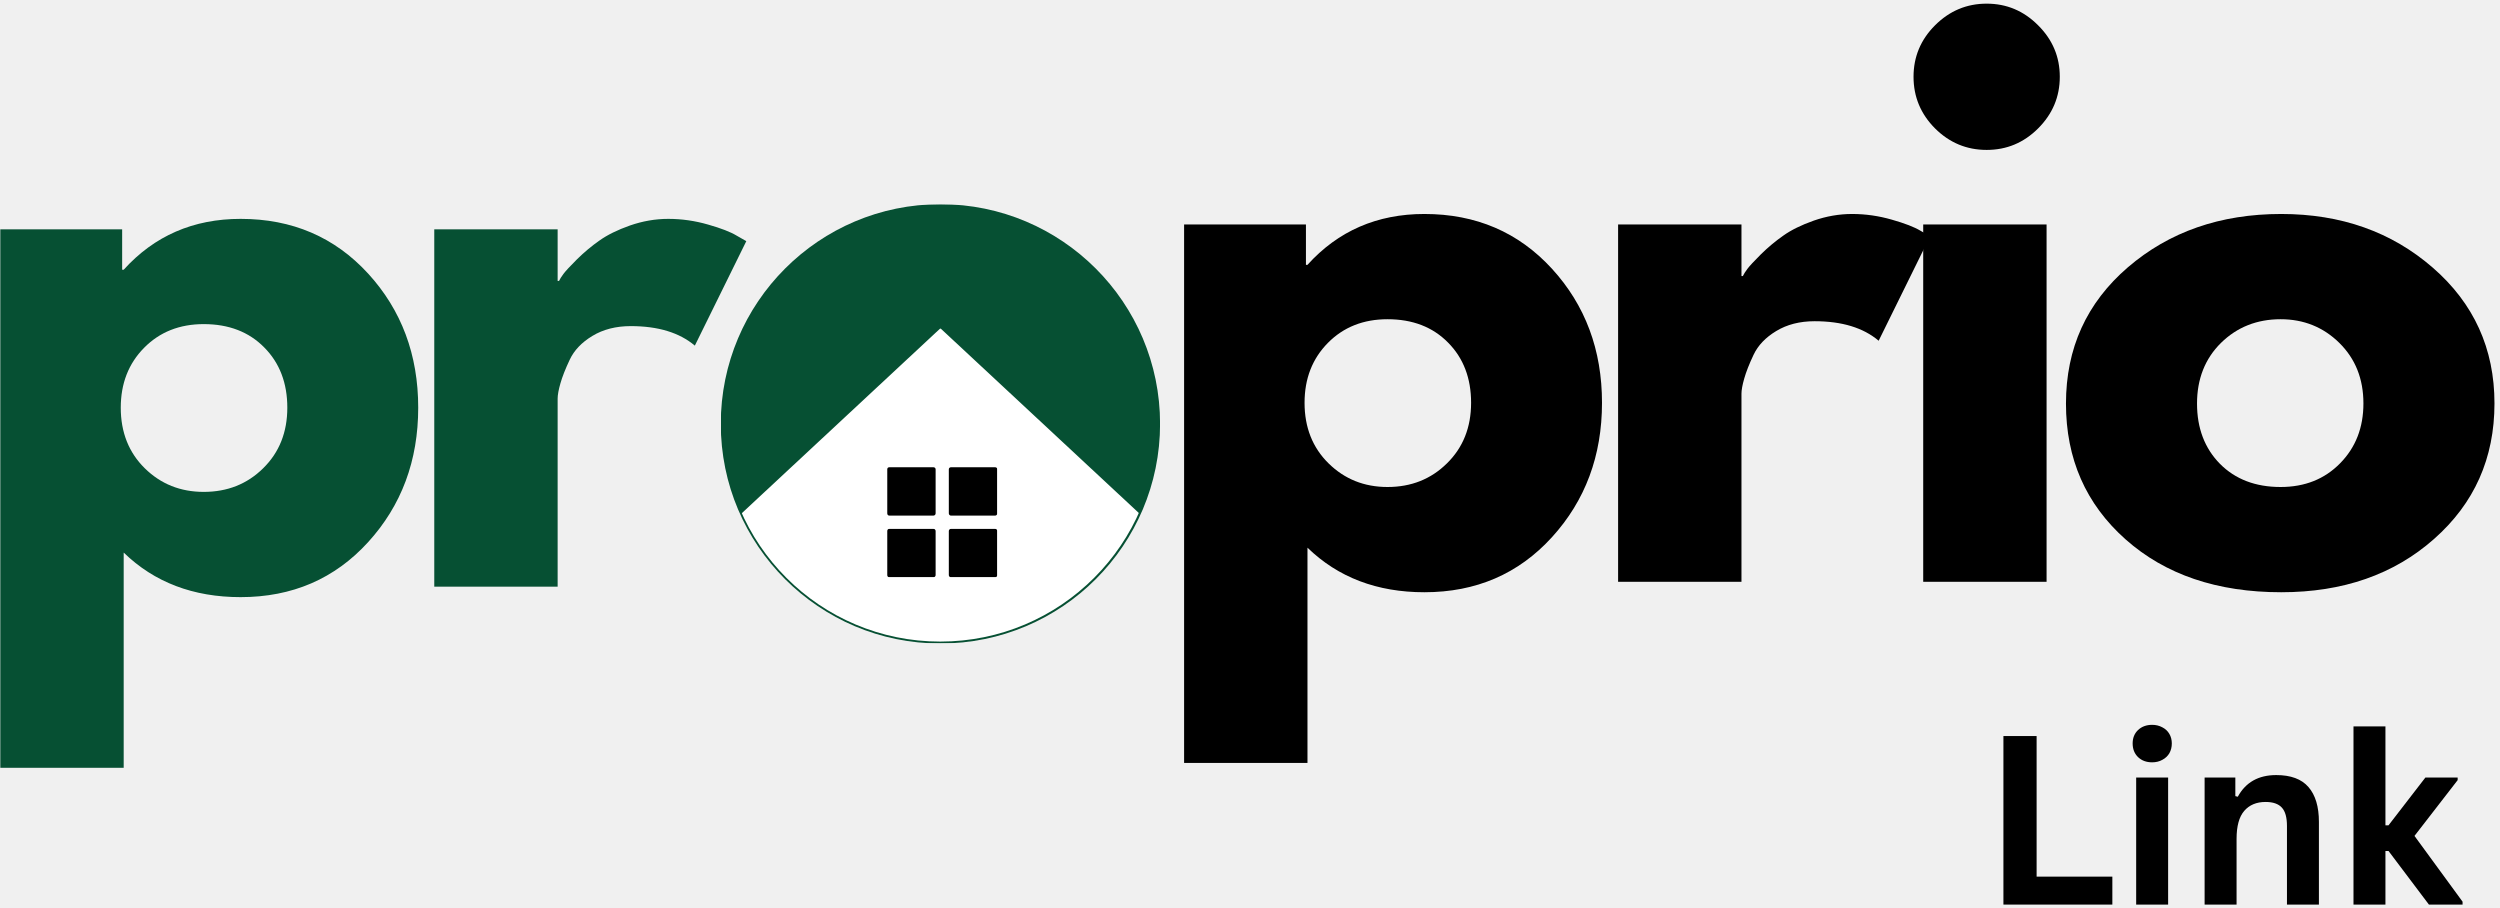
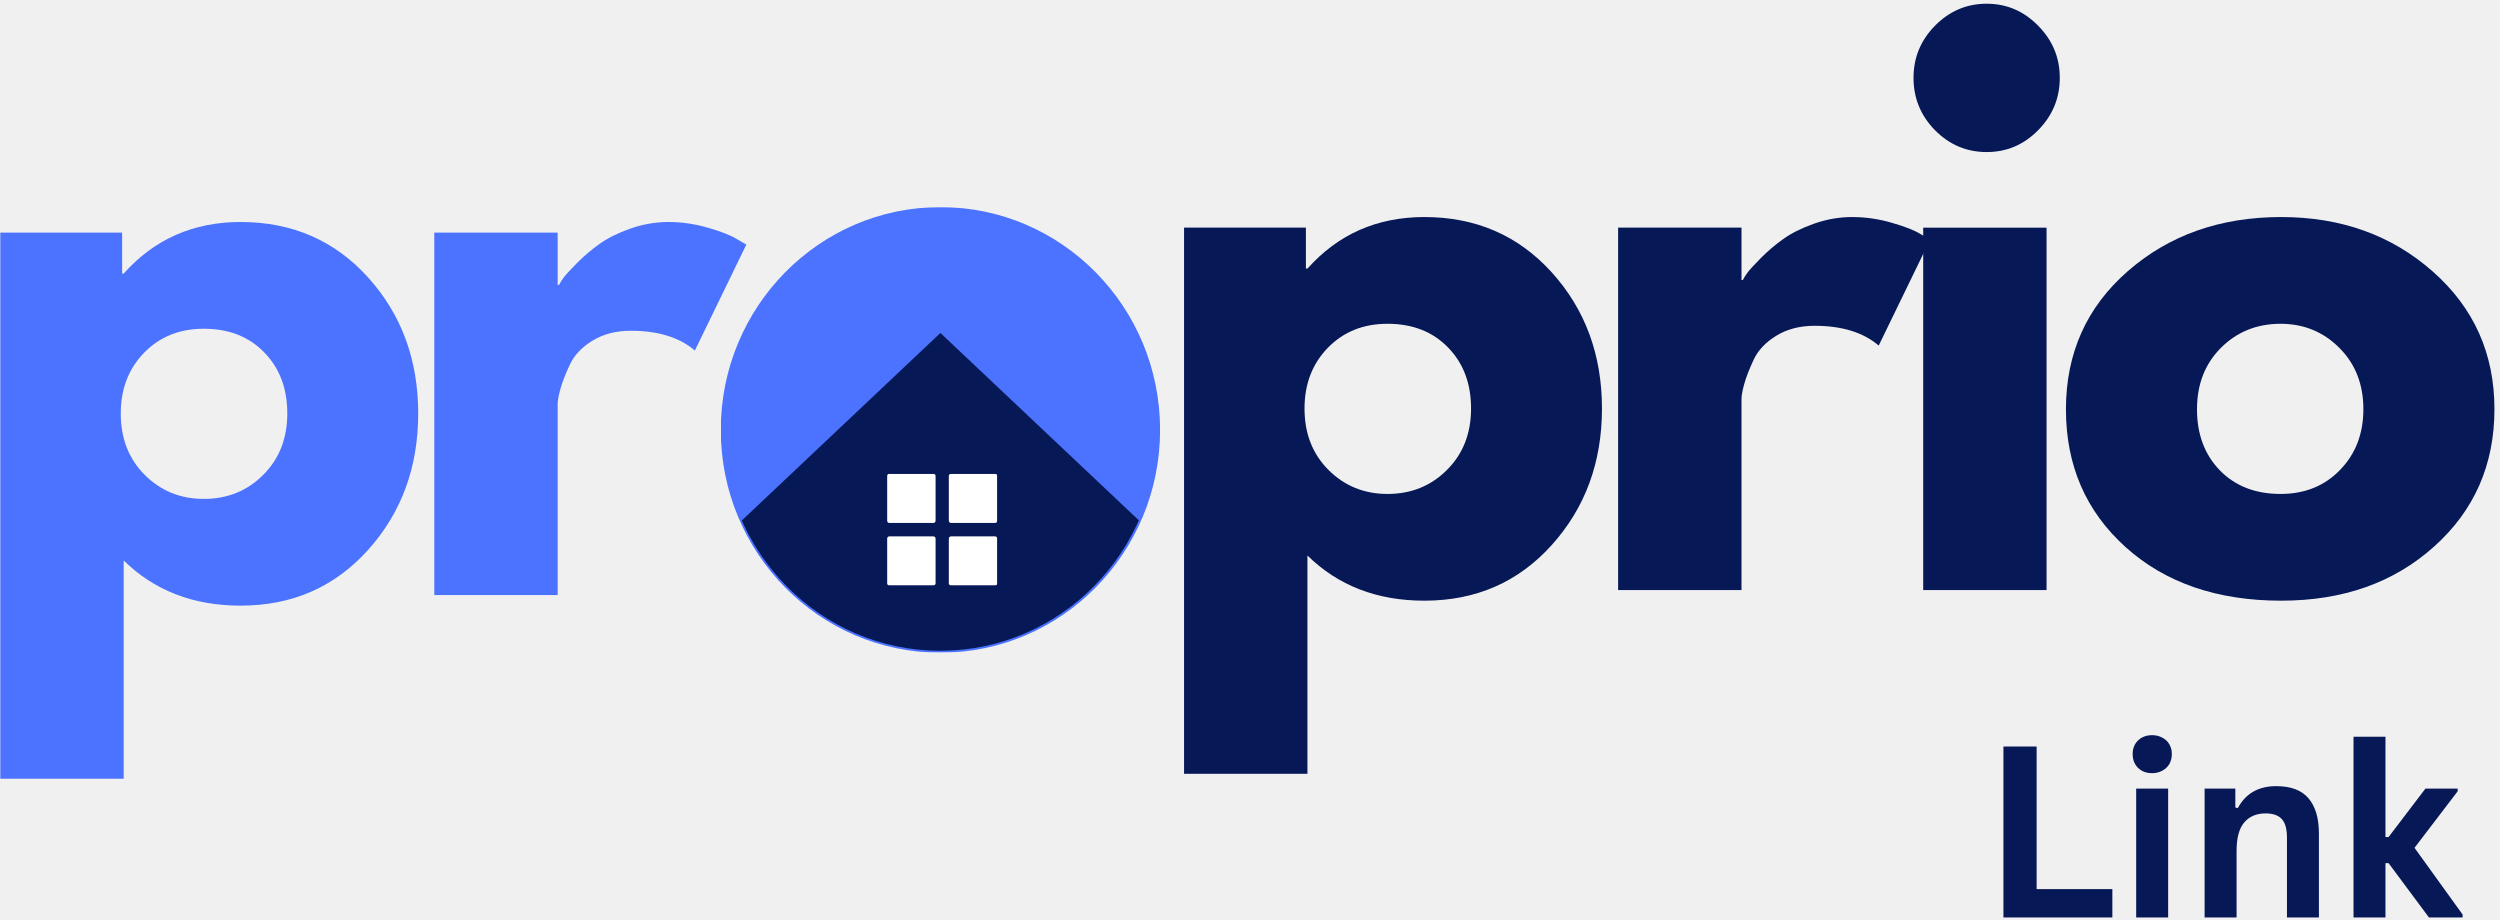
- <svg xmlns="http://www.w3.org/2000/svg" width="339" height="123" viewBox="0 0 339 123" fill="none">
-   <mask id="mask0_3082_1404" style="mask-type:luminance" maskUnits="userSpaceOnUse" x="97" y="27" width="61" height="61">
-     <path d="M97.738 27.688H157.306V87.26H97.738V27.688Z" fill="white" />
-   </mask>
-   <g mask="url(#mask0_3082_1404)">
-     <mask id="mask1_3082_1404" style="mask-type:luminance" maskUnits="userSpaceOnUse" x="97" y="27" width="61" height="61">
-       <path d="M127.52 27.688C111.072 27.688 97.738 41.026 97.738 57.474C97.738 73.927 111.072 87.26 127.52 87.26C143.973 87.26 157.306 73.927 157.306 57.474C157.306 41.026 143.973 27.688 127.52 27.688Z" fill="white" />
+ <svg xmlns="http://www.w3.org/2000/svg" width="125" height="46" viewBox="0 0 125 46" fill="none">
+   <g clip-path="url(#clip0_2381_4577)">
+     <mask id="mask0_2381_4577" style="mask-type:luminance" maskUnits="userSpaceOnUse" x="36" y="10" width="23" height="23">
+       <path d="M36.039 10.355H58.004V32.635H36.039V10.355Z" fill="white" />
    </mask>
-     <g mask="url(#mask1_3082_1404)">
-       <path d="M97.738 27.688H157.306V87.26H97.738V27.688Z" fill="#065033" />
+     <g mask="url(#mask0_2381_4577)">
+       <mask id="mask1_2381_4577" style="mask-type:luminance" maskUnits="userSpaceOnUse" x="36" y="10" width="23" height="23">
+         <path d="M47.02 10.355C40.956 10.355 36.039 15.344 36.039 21.495C36.039 27.648 40.956 32.635 47.02 32.635C53.087 32.635 58.004 27.648 58.004 21.495C58.004 15.344 53.087 10.355 47.02 10.355Z" fill="white" />
+       </mask>
+       <g mask="url(#mask1_2381_4577)">
+         <path d="M36.039 10.355H58.004V32.635H36.039V10.355Z" fill="#4B73FF" />
+       </g>
    </g>
+     <mask id="mask2_2381_4577" style="mask-type:luminance" maskUnits="userSpaceOnUse" x="27" y="16" width="40" height="19">
+       <path d="M27.871 16.648H66.238V34.73H27.871V16.648Z" fill="white" />
+     </mask>
+     <g mask="url(#mask2_2381_4577)">
+       <mask id="mask3_2381_4577" style="mask-type:luminance" maskUnits="userSpaceOnUse" x="27" y="16" width="40" height="19">
+         <path d="M47.02 16.648L66.171 34.73H27.871L47.02 16.648Z" fill="white" />
+       </mask>
+       <g mask="url(#mask3_2381_4577)">
+         <path d="M36.137 21.505C36.137 15.412 41.007 10.473 47.014 10.473C53.022 10.473 57.892 15.412 57.892 21.505C57.892 27.598 53.022 32.538 47.014 32.538C41.007 32.538 36.137 27.598 36.137 21.505Z" fill="#071857" />
+       </g>
+     </g>
+     <mask id="mask4_2381_4577" style="mask-type:luminance" maskUnits="userSpaceOnUse" x="44" y="23" width="4" height="4">
+       <path d="M44.355 23.689H47.073V26.303H44.355V23.689Z" fill="white" />
+     </mask>
+     <g mask="url(#mask4_2381_4577)">
+       <path d="M46.668 23.689H44.465C44.403 23.689 44.355 23.738 44.355 23.8V26.035C44.355 26.097 44.403 26.148 44.465 26.148H46.668C46.729 26.148 46.779 26.097 46.779 26.035V23.8C46.779 23.738 46.729 23.689 46.668 23.689Z" fill="white" />
+     </g>
+     <mask id="mask5_2381_4577" style="mask-type:luminance" maskUnits="userSpaceOnUse" x="47" y="23" width="3" height="4">
+       <path d="M47.074 23.689H49.865V26.303H47.074V23.689Z" fill="white" />
+     </mask>
+     <g mask="url(#mask5_2381_4577)">
+       <path d="M49.756 23.689H47.551C47.492 23.689 47.441 23.738 47.441 23.8V26.035C47.441 26.097 47.492 26.148 47.551 26.148H49.756C49.815 26.148 49.865 26.097 49.865 26.035V23.8C49.865 23.738 49.815 23.689 49.756 23.689Z" fill="white" />
+     </g>
+     <mask id="mask6_2381_4577" style="mask-type:luminance" maskUnits="userSpaceOnUse" x="44" y="26" width="4" height="4">
+       <path d="M44.355 26.803H47.073V29.276H44.355V26.803Z" fill="white" />
+     </mask>
+     <g mask="url(#mask6_2381_4577)">
+       <path d="M46.668 26.818H44.465C44.403 26.818 44.355 26.869 44.355 26.929V29.166C44.355 29.226 44.403 29.276 44.465 29.276H46.668C46.729 29.276 46.779 29.226 46.779 29.166V26.929C46.779 26.869 46.729 26.818 46.668 26.818Z" fill="white" />
+     </g>
+     <mask id="mask7_2381_4577" style="mask-type:luminance" maskUnits="userSpaceOnUse" x="47" y="26" width="3" height="4">
+       <path d="M47.074 26.803H49.865V29.276H47.074V26.803Z" fill="white" />
+     </mask>
+     <g mask="url(#mask7_2381_4577)">
+       <path d="M49.756 26.818H47.551C47.492 26.818 47.441 26.869 47.441 26.929V29.166C47.441 29.226 47.492 29.276 47.551 29.276H49.756C49.815 29.276 49.865 29.226 49.865 29.166V26.929C49.865 26.869 49.815 26.818 49.756 26.818Z" fill="white" />
+     </g>
+     <path d="M18.406 13.873C20.075 15.724 20.91 17.991 20.91 20.675C20.91 23.361 20.075 25.634 18.406 27.493C16.735 29.353 14.611 30.282 12.03 30.282C9.664 30.282 7.715 29.53 6.184 28.022V38.938H0.016V11.629H6.107V13.679H6.184C7.715 11.961 9.664 11.1 12.03 11.1C14.611 11.1 16.735 12.025 18.406 13.873ZM13.159 23.745C13.962 22.946 14.365 21.922 14.365 20.675C14.365 19.425 13.981 18.406 13.213 17.621C12.449 16.832 11.441 16.437 10.187 16.437C8.977 16.437 7.984 16.838 7.206 17.637C6.426 18.437 6.038 19.45 6.038 20.675C6.038 21.922 6.438 22.946 7.237 23.745C8.039 24.546 9.023 24.945 10.187 24.945C11.37 24.945 12.36 24.546 13.159 23.745Z" fill="#4B73FF" />
+     <path d="M21.715 29.752V11.629H27.883V14.247H27.953C27.999 14.15 28.072 14.029 28.175 13.889C28.277 13.749 28.502 13.503 28.851 13.149C29.205 12.796 29.577 12.479 29.973 12.198C30.367 11.914 30.875 11.659 31.502 11.435C32.132 11.213 32.769 11.1 33.414 11.1C34.09 11.1 34.753 11.197 35.404 11.388C36.053 11.575 36.529 11.762 36.833 11.949L37.317 12.229L34.743 17.527C33.975 16.869 32.907 16.538 31.54 16.538C30.797 16.538 30.157 16.706 29.619 17.037C29.086 17.364 28.709 17.765 28.49 18.236C28.27 18.71 28.114 19.113 28.022 19.444C27.93 19.771 27.883 20.029 27.883 20.215V29.752H21.715Z" fill="#4B73FF" />
+     <path d="M77.594 13.625C79.263 15.476 80.098 17.743 80.098 20.427C80.098 23.113 79.263 25.386 77.594 27.244C75.923 29.105 73.799 30.034 71.218 30.034C68.852 30.034 66.903 29.282 65.372 27.774V38.69H59.203V11.381H65.295V13.431H65.372C66.903 11.713 68.852 10.852 71.218 10.852C73.799 10.852 75.923 11.777 77.594 13.625ZM72.347 23.497C73.15 22.698 73.553 21.674 73.553 20.427C73.553 19.177 73.169 18.158 72.401 17.373C71.636 16.584 70.628 16.189 69.374 16.189C68.164 16.189 67.171 16.59 66.393 17.389C65.614 18.189 65.226 19.202 65.226 20.427C65.226 21.674 65.625 22.698 66.424 23.497C67.227 24.297 68.21 24.697 69.374 24.697C70.557 24.697 71.548 24.297 72.347 23.497Z" fill="#071857" />
+     <path d="M80.906 29.504V11.381H87.075V13.999H87.144C87.19 13.902 87.263 13.781 87.367 13.641C87.469 13.501 87.693 13.255 88.043 12.901C88.396 12.548 88.769 12.231 89.164 11.95C89.558 11.666 90.067 11.411 90.693 11.187C91.323 10.964 91.96 10.852 92.606 10.852C93.282 10.852 93.944 10.949 94.595 11.14C95.244 11.327 95.721 11.514 96.024 11.701L96.508 11.981L93.935 17.279C93.167 16.621 92.099 16.29 90.731 16.29C89.988 16.29 89.349 16.457 88.811 16.789C88.277 17.116 87.901 17.517 87.682 17.988C87.461 18.462 87.305 18.865 87.213 19.196C87.121 19.523 87.075 19.78 87.075 19.967V29.504H80.906Z" fill="#071857" />
+     <path d="M96.751 1.284C97.473 0.552 98.334 0.186 99.332 0.186C100.331 0.186 101.188 0.552 101.905 1.284C102.628 2.013 102.989 2.881 102.989 3.894C102.989 4.907 102.628 5.78 101.905 6.512C101.188 7.241 100.331 7.603 99.332 7.603C98.334 7.603 97.473 7.241 96.751 6.512C96.033 5.78 95.676 4.907 95.676 3.894C95.676 2.881 96.033 2.013 96.751 1.284ZM96.16 11.382V29.504H102.328V11.382H96.16Z" fill="#071857" />
+     <path d="M106.278 27.354C104.29 25.562 103.297 23.267 103.297 20.466C103.297 17.661 104.328 15.359 106.393 13.555C108.461 11.753 111.017 10.852 114.059 10.852C117.055 10.852 119.579 11.759 121.634 13.571C123.693 15.384 124.722 17.681 124.722 20.458C124.722 23.238 123.715 25.529 121.703 27.33C119.694 29.134 117.148 30.034 114.059 30.034C110.858 30.034 108.263 29.142 106.278 27.354ZM111.048 17.389C110.249 18.189 109.85 19.215 109.85 20.466C109.85 21.713 110.23 22.731 110.994 23.52C111.763 24.305 112.773 24.697 114.029 24.697C115.237 24.697 116.228 24.297 117.002 23.497C117.78 22.698 118.169 21.685 118.169 20.458C118.169 19.212 117.766 18.189 116.963 17.389C116.164 16.59 115.185 16.189 114.029 16.189C112.846 16.189 111.851 16.59 111.048 17.389Z" fill="#071857" />
+     <path d="M101.831 37.326V44.455H105.618V45.873H100.172V37.326H101.831Z" fill="#071857" />
+     <path d="M107.608 38.659C107.32 38.659 107.086 38.571 106.902 38.394C106.721 38.213 106.633 37.981 106.633 37.7C106.633 37.426 106.721 37.2 106.902 37.023C107.086 36.847 107.32 36.758 107.608 36.758C107.797 36.758 107.965 36.801 108.115 36.883C108.269 36.96 108.386 37.073 108.469 37.218C108.549 37.358 108.592 37.52 108.592 37.7C108.592 37.888 108.549 38.055 108.469 38.199C108.386 38.34 108.269 38.453 108.115 38.534C107.965 38.618 107.797 38.659 107.608 38.659ZM106.809 45.873V39.43H108.407V45.873H106.809Z" fill="#071857" />
+     <path d="M110.23 45.874V39.431H111.767V40.374L111.89 40.405C112.284 39.673 112.923 39.307 113.81 39.307C114.542 39.307 115.08 39.509 115.424 39.914C115.771 40.319 115.946 40.91 115.946 41.683V45.874H114.348V41.886C114.348 41.455 114.264 41.145 114.094 40.959C113.926 40.767 113.653 40.67 113.28 40.67C112.823 40.67 112.468 40.822 112.212 41.122C111.955 41.424 111.829 41.897 111.829 42.54V45.874H110.23Z" fill="#071857" />
+     <path d="M117.676 45.874V36.836H119.273V41.853H119.427L121.271 39.43H122.884V39.563L120.726 42.391L123.13 45.726V45.874H121.448L119.427 43.155H119.273V45.874H117.676Z" fill="#071857" />
  </g>
-   <mask id="mask2_3082_1404" style="mask-type:luminance" maskUnits="userSpaceOnUse" x="75" y="44" width="105" height="49">
-     <path d="M75.588 44.516H179.64V92.865H75.588V44.516Z" fill="white" />
-   </mask>
-   <g mask="url(#mask2_3082_1404)">
-     <mask id="mask3_3082_1404" style="mask-type:luminance" maskUnits="userSpaceOnUse" x="75" y="44" width="105" height="49">
-       <path d="M127.52 44.516L179.458 92.865H75.588L127.52 44.516Z" fill="white" />
-     </mask>
-     <g mask="url(#mask3_3082_1404)">
-       <path d="M98 57.5C98 41.208 111.208 28 127.5 28V28C143.792 28 157 41.208 157 57.5V57.5C157 73.792 143.792 87 127.5 87V87C111.208 87 98 73.792 98 57.5V57.5Z" fill="white" />
-     </g>
-   </g>
-   <mask id="mask4_3082_1404" style="mask-type:luminance" maskUnits="userSpaceOnUse" x="120" y="63" width="8" height="8">
-     <path d="M120.297 63.344H127.667V70.333H120.297V63.344Z" fill="white" />
-   </mask>
-   <g mask="url(#mask4_3082_1404)">
-     <path d="M126.568 63.344H120.594C120.427 63.344 120.297 63.474 120.297 63.641V69.615C120.297 69.781 120.427 69.917 120.594 69.917H126.568C126.734 69.917 126.87 69.781 126.87 69.615V63.641C126.87 63.474 126.734 63.344 126.568 63.344Z" fill="black" />
-   </g>
-   <mask id="mask5_3082_1404" style="mask-type:luminance" maskUnits="userSpaceOnUse" x="127" y="63" width="9" height="8">
-     <path d="M127.666 63.344H135.234V70.333H127.666V63.344Z" fill="white" />
-   </mask>
-   <g mask="url(#mask5_3082_1404)">
-     <path d="M134.936 63.344H128.957C128.796 63.344 128.66 63.474 128.66 63.641V69.615C128.66 69.781 128.796 69.917 128.957 69.917H134.936C135.098 69.917 135.233 69.781 135.233 69.615V63.641C135.233 63.474 135.098 63.344 134.936 63.344Z" fill="black" />
-   </g>
-   <mask id="mask6_3082_1404" style="mask-type:luminance" maskUnits="userSpaceOnUse" x="120" y="71" width="8" height="8">
-     <path d="M120.297 71.667H127.667V78.281H120.297V71.667Z" fill="white" />
-   </mask>
-   <g mask="url(#mask6_3082_1404)">
-     <path d="M126.568 71.708H120.594C120.427 71.708 120.297 71.844 120.297 72.005V77.984C120.297 78.146 120.427 78.281 120.594 78.281H126.568C126.734 78.281 126.87 78.146 126.87 77.984V72.005C126.87 71.844 126.734 71.708 126.568 71.708Z" fill="black" />
-   </g>
-   <mask id="mask7_3082_1404" style="mask-type:luminance" maskUnits="userSpaceOnUse" x="127" y="71" width="9" height="8">
-     <path d="M127.666 71.667H135.234V78.281H127.666V71.667Z" fill="white" />
-   </mask>
-   <g mask="url(#mask7_3082_1404)">
-     <path d="M134.936 71.708H128.957C128.796 71.708 128.66 71.844 128.66 72.005V77.984C128.66 78.146 128.796 78.281 128.957 78.281H134.936C135.098 78.281 135.233 78.146 135.233 77.984V72.005C135.233 71.844 135.098 71.708 134.936 71.708Z" fill="black" />
-   </g>
-   <path d="M49.918 37.096C54.444 42.044 56.71 48.106 56.71 55.284C56.71 62.466 54.444 68.544 49.918 73.513C45.387 78.487 39.626 80.971 32.626 80.971C26.21 80.971 20.923 78.961 16.772 74.929V104.117H0.043V31.096H16.564V36.575H16.772C20.923 31.982 26.21 29.679 32.626 29.679C39.626 29.679 45.387 32.153 49.918 37.096ZM35.689 63.492C37.866 61.356 38.96 58.617 38.96 55.284C38.96 51.94 37.918 49.216 35.835 47.117C33.762 45.008 31.027 43.95 27.626 43.95C24.345 43.95 21.652 45.023 19.543 47.159C17.428 49.299 16.376 52.008 16.376 55.284C16.376 58.617 17.46 61.356 19.626 63.492C21.803 65.633 24.47 66.7 27.626 66.7C30.835 66.7 33.522 65.633 35.689 63.492Z" fill="#065033" />
-   <path d="M58.887 79.554V31.096H75.616V38.096H75.803C75.928 37.836 76.126 37.513 76.408 37.138C76.684 36.763 77.293 36.106 78.241 35.159C79.199 34.216 80.21 33.367 81.283 32.617C82.35 31.857 83.731 31.174 85.428 30.575C87.137 29.982 88.866 29.679 90.616 29.679C92.449 29.679 94.246 29.94 96.012 30.45C97.772 30.95 99.064 31.45 99.887 31.95L101.199 32.7L94.22 46.867C92.137 45.106 89.241 44.221 85.533 44.221C83.517 44.221 81.783 44.669 80.324 45.554C78.876 46.429 77.856 47.502 77.262 48.763C76.663 50.028 76.241 51.106 75.991 51.992C75.741 52.867 75.616 53.554 75.616 54.054V79.554H58.887Z" fill="#065033" />
-   <path d="M210.439 36.433C214.965 41.381 217.231 47.443 217.231 54.62C217.231 61.803 214.965 67.881 210.439 72.85C205.908 77.824 200.148 80.308 193.148 80.308C186.731 80.308 181.445 78.298 177.294 74.266V103.454H160.564V30.433H177.085V35.912H177.294C181.445 31.318 186.731 29.016 193.148 29.016C200.148 29.016 205.908 31.49 210.439 36.433ZM196.21 62.829C198.387 60.693 199.481 57.954 199.481 54.62C199.481 51.277 198.439 48.553 196.356 46.454C194.283 44.344 191.549 43.287 188.148 43.287C184.867 43.287 182.174 44.36 180.064 46.495C177.95 48.636 176.898 51.344 176.898 54.62C176.898 57.954 177.981 60.693 180.148 62.829C182.325 64.969 184.992 66.037 188.148 66.037C191.356 66.037 194.044 64.969 196.21 62.829Z" fill="black" />
-   <path d="M219.414 78.891V30.433H236.143V37.433H236.331C236.456 37.173 236.654 36.85 236.935 36.475C237.211 36.1 237.82 35.443 238.768 34.495C239.727 33.553 240.737 32.704 241.81 31.954C242.878 31.193 244.258 30.511 245.956 29.912C247.664 29.318 249.393 29.016 251.143 29.016C252.977 29.016 254.773 29.277 256.539 29.787C258.299 30.287 259.591 30.787 260.414 31.287L261.727 32.037L254.747 46.204C252.664 44.443 249.768 43.558 246.06 43.558C244.044 43.558 242.31 44.006 240.852 44.891C239.404 45.766 238.383 46.839 237.789 48.1C237.19 49.365 236.768 50.443 236.518 51.329C236.268 52.204 236.143 52.891 236.143 53.391V78.891H219.414Z" fill="black" />
-   <path d="M262.391 3.433C264.35 1.475 266.683 0.495 269.391 0.495C272.1 0.495 274.423 1.475 276.37 3.433C278.329 5.381 279.308 7.704 279.308 10.412C279.308 13.12 278.329 15.454 276.37 17.412C274.423 19.36 272.1 20.329 269.391 20.329C266.683 20.329 264.35 19.36 262.391 17.412C260.443 15.454 259.475 13.12 259.475 10.412C259.475 7.704 260.443 5.381 262.391 3.433ZM260.787 30.433V78.891H277.516V30.433H260.787Z" fill="black" />
-   <path d="M288.23 73.141C282.839 68.35 280.146 62.214 280.146 54.725C280.146 47.225 282.943 41.068 288.542 36.245C294.152 31.428 301.084 29.016 309.334 29.016C317.459 29.016 324.303 31.443 329.876 36.287C335.459 41.136 338.251 47.277 338.251 54.704C338.251 62.136 335.521 68.261 330.063 73.079C324.615 77.902 317.709 80.308 309.334 80.308C300.652 80.308 293.615 77.923 288.23 73.141ZM301.167 46.495C299.001 48.636 297.917 51.381 297.917 54.725C297.917 58.058 298.949 60.782 301.021 62.891C303.105 64.99 305.844 66.037 309.251 66.037C312.527 66.037 315.214 64.969 317.313 62.829C319.423 60.693 320.48 57.985 320.48 54.704C320.48 51.37 319.386 48.636 317.209 46.495C315.042 44.36 312.386 43.287 309.251 43.287C306.042 43.287 303.344 44.36 301.167 46.495Z" fill="black" />
-   <path d="M276.164 99.808V118.871H286.435V122.662H271.664V99.808H276.164Z" fill="black" />
-   <path d="M291.831 103.371C291.05 103.371 290.415 103.136 289.915 102.662C289.425 102.178 289.186 101.558 289.186 100.808C289.186 100.074 289.425 99.47 289.915 98.996C290.415 98.527 291.05 98.287 291.831 98.287C292.342 98.287 292.8 98.402 293.206 98.621C293.623 98.829 293.941 99.131 294.165 99.516C294.383 99.891 294.498 100.324 294.498 100.808C294.498 101.308 294.383 101.756 294.165 102.142C293.941 102.517 293.623 102.819 293.206 103.037C292.8 103.261 292.342 103.371 291.831 103.371ZM289.665 122.662V105.433H293.998V122.662H289.665Z" fill="black" />
-   <path d="M298.945 122.662V105.433H303.112V107.954L303.445 108.037C304.513 106.079 306.247 105.1 308.654 105.1C310.638 105.1 312.096 105.642 313.029 106.725C313.971 107.808 314.445 109.386 314.445 111.454V122.662H310.112V111.996C310.112 110.845 309.883 110.017 309.424 109.517C308.966 109.006 308.227 108.746 307.216 108.746C305.977 108.746 305.013 109.152 304.32 109.954C303.622 110.761 303.279 112.027 303.279 113.746V122.662H298.945Z" fill="black" />
-   <path d="M319.133 122.662V98.496H323.466V111.912H323.883L328.883 105.433H333.258V105.787L327.404 113.35L333.924 122.267V122.662H329.362L323.883 115.392H323.466V122.662H319.133Z" fill="black" />
+   <defs>
+     <clipPath id="clip0_2381_4577">
+       <rect width="125" height="46" fill="white" />
+     </clipPath>
+   </defs>
</svg>
